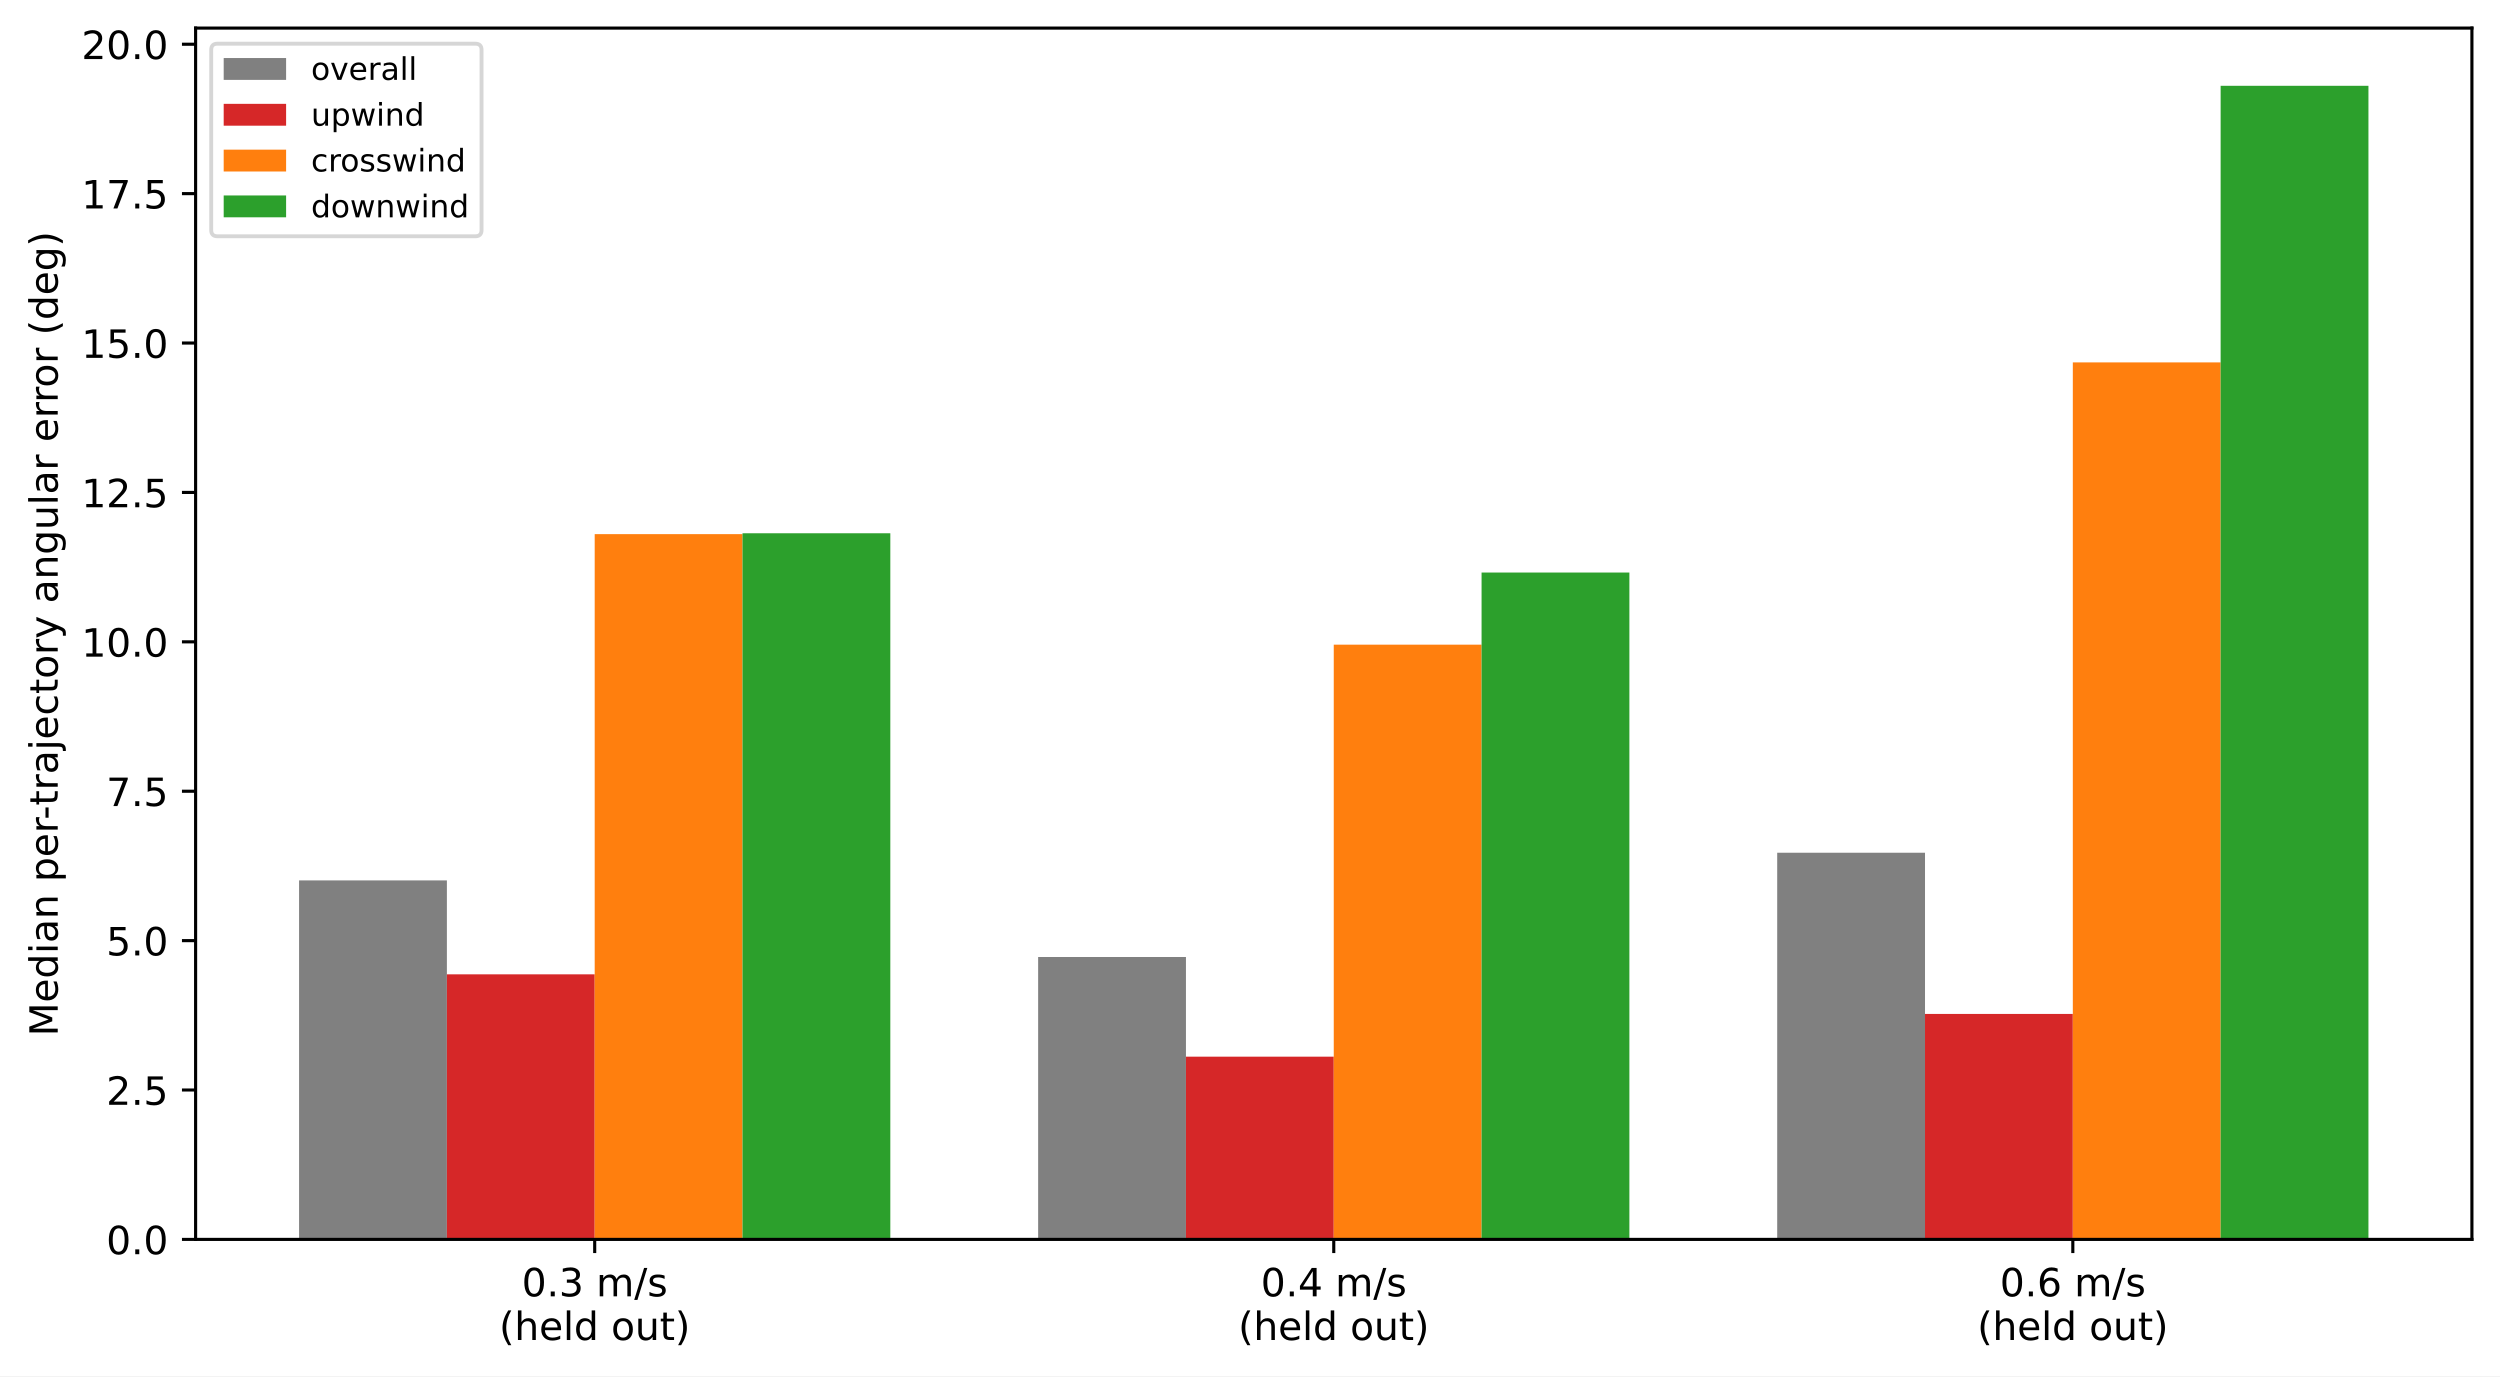
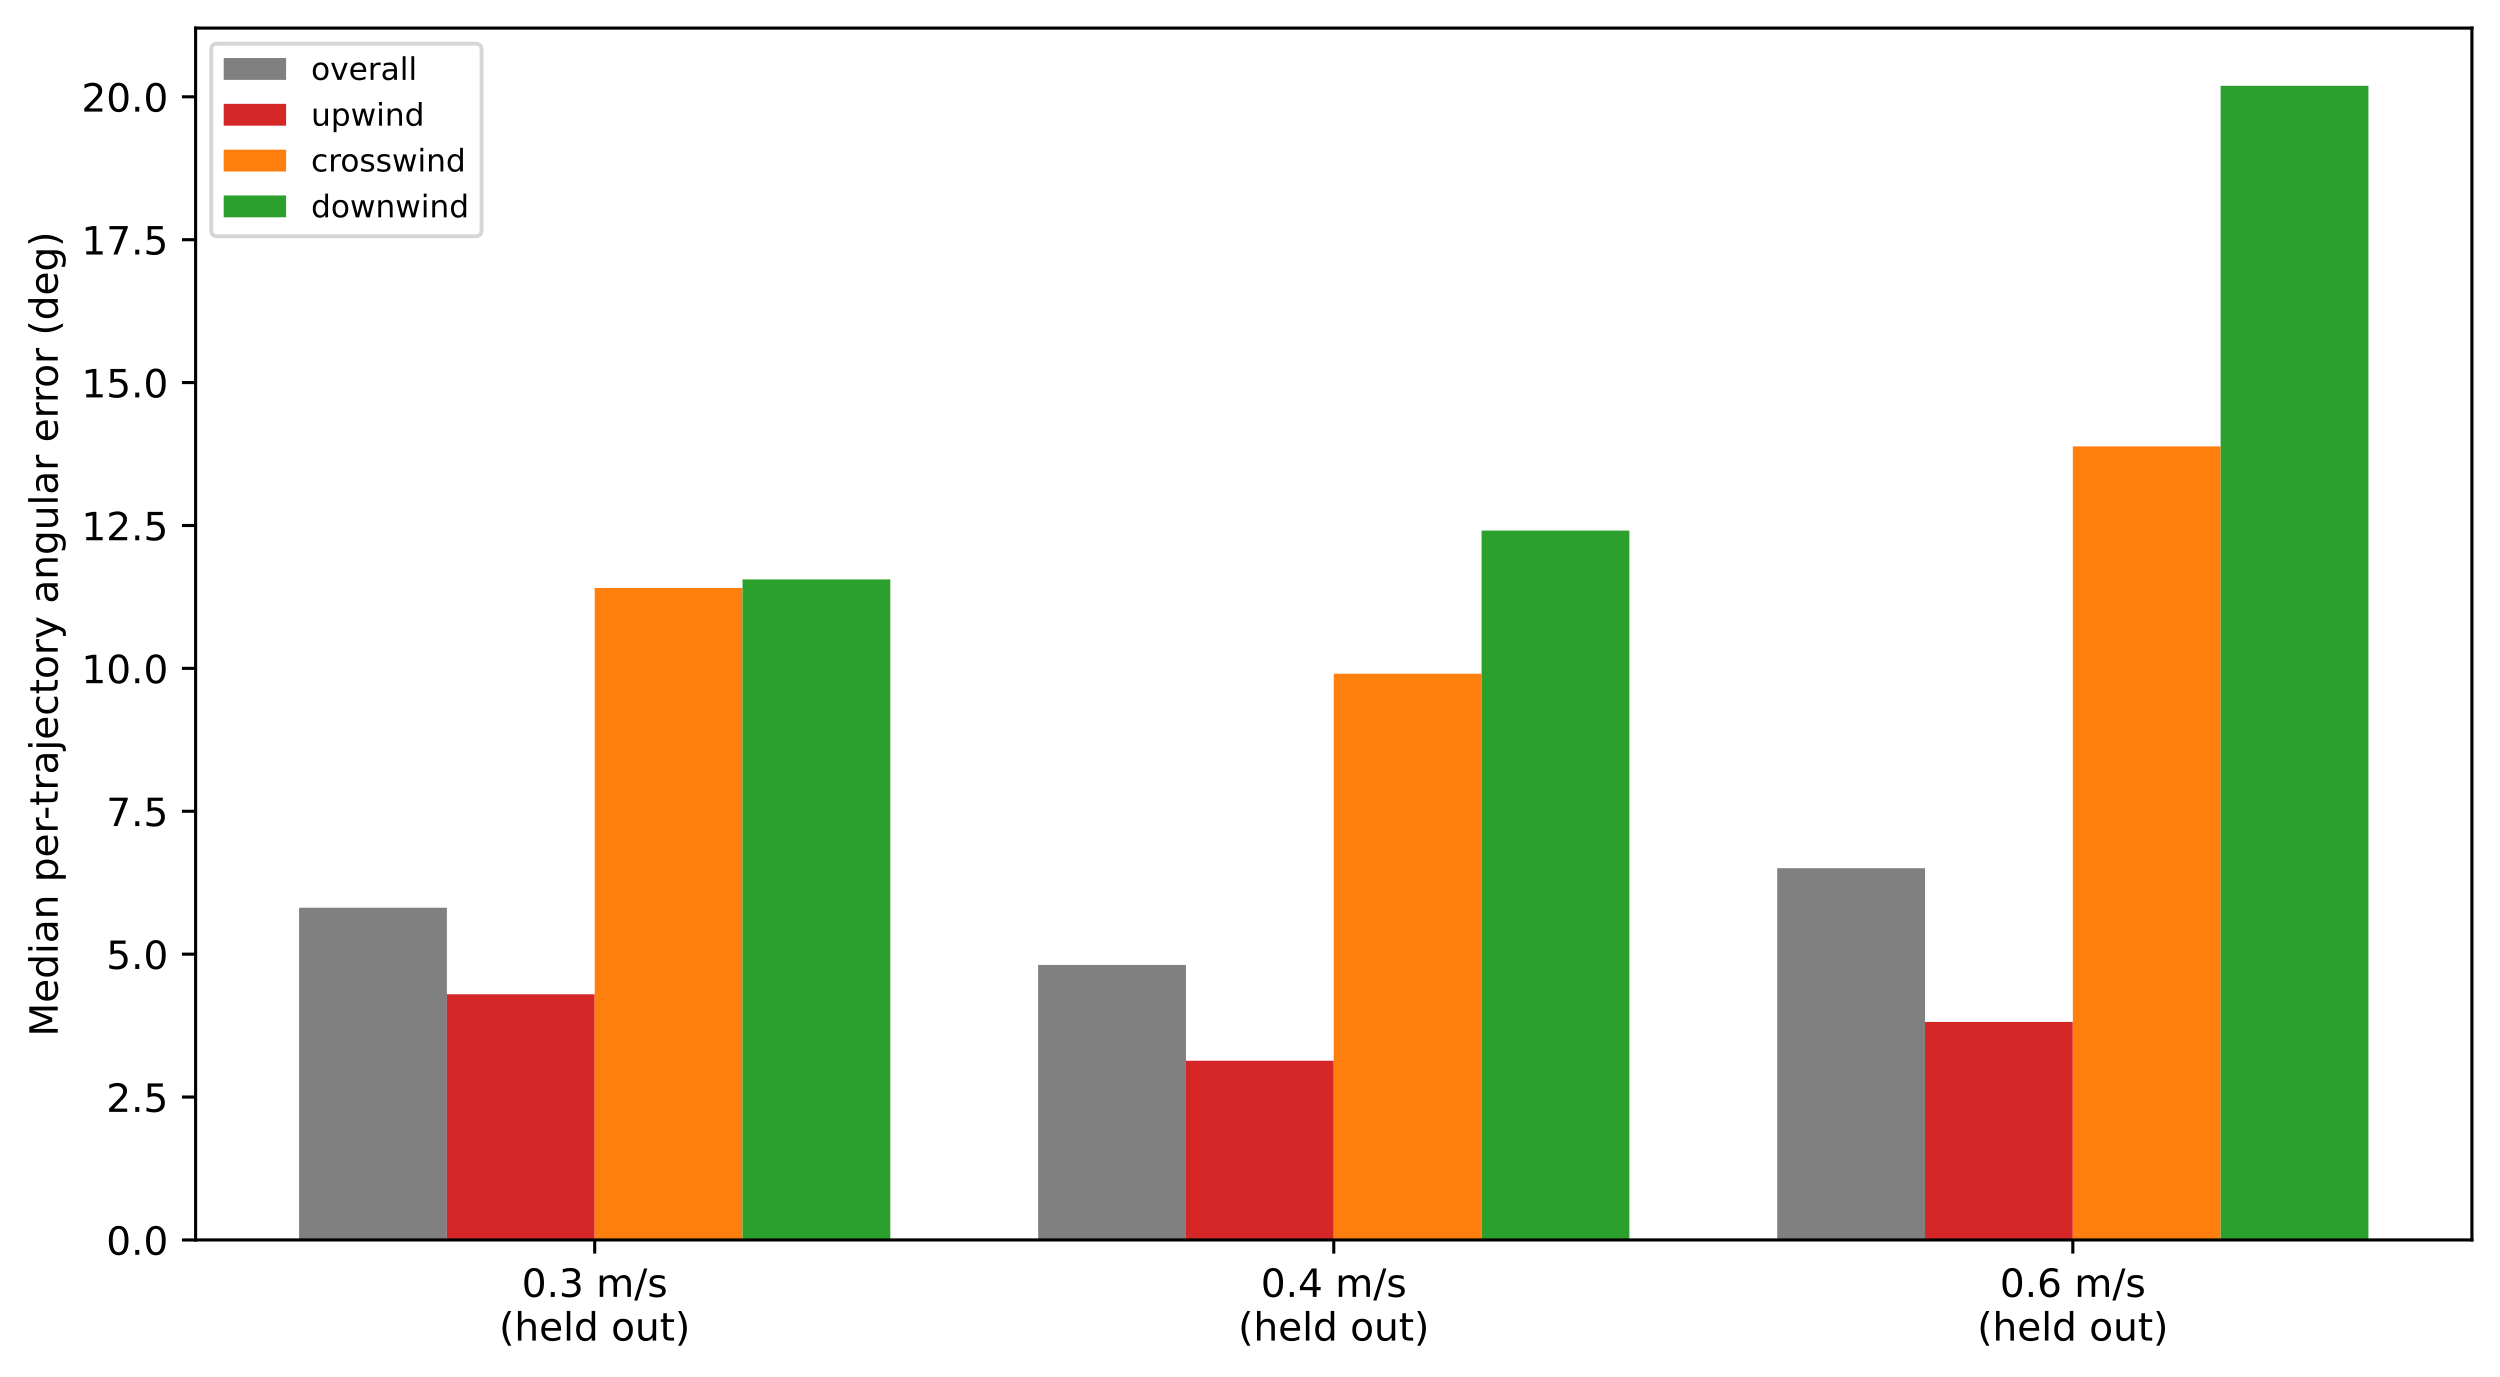
- <svg xmlns="http://www.w3.org/2000/svg" xmlns:xlink="http://www.w3.org/1999/xlink" width="640.884pt" height="352.8pt" viewBox="0 0 640.884 352.8" version="1.1">
+ <svg xmlns="http://www.w3.org/2000/svg" xmlns:xlink="http://www.w3.org/1999/xlink" width="640.884pt" height="352.94pt" viewBox="0 0 640.884 352.94" version="1.1">
  <defs>
    <style type="text/css">*{stroke-linejoin: round; stroke-linecap: butt}</style>
  </defs>
  <g id="figure_1">
    <g id="patch_1">
-       <path d="M 0 352.8  L 640.884 352.8  L 640.884 0  L 0 0  z " style="fill: #ffffff" />
+       <path d="M 0 352.94  L 640.884 352.94  L 640.884 0  L 0 0  z " style="fill: #ffffff" />
    </g>
    <g id="axes_1">
      <g id="patch_2">
-         <path d="M 50.144 317.724  L 633.684 317.724  L 633.684 7.2  L 50.144 7.2  z " style="fill: #ffffff" />
+         <path d="M 50.144 317.864  L 633.684 317.864  L 633.684 7.2  L 50.144 7.2  z " style="fill: #ffffff" />
      </g>
      <g id="patch_3">
-         <path d="M 76.668 317.724  L 114.561 317.724  L 114.561 225.693  L 76.668 225.693  z " clip-path="url(#p9bdd16ffb7)" style="fill: #808080" />
+         <path d="M 76.668 317.864  L 114.561 317.864  L 114.561 232.703  L 76.668 232.703  z " clip-path="url(#p87d58be1fc)" style="fill: #808080" />
      </g>
      <g id="patch_4">
-         <path d="M 266.129 317.724  L 304.022 317.724  L 304.022 245.334  L 266.129 245.334  z " clip-path="url(#p9bdd16ffb7)" style="fill: #808080" />
+         <path d="M 266.129 317.864  L 304.022 317.864  L 304.022 247.369  L 266.129 247.369  z " clip-path="url(#p87d58be1fc)" style="fill: #808080" />
      </g>
      <g id="patch_5">
-         <path d="M 455.59 317.724  L 493.483 317.724  L 493.483 218.598  L 455.59 218.598  z " clip-path="url(#p9bdd16ffb7)" style="fill: #808080" />
+         <path d="M 455.59 317.864  L 493.483 317.864  L 493.483 222.569  L 455.59 222.569  z " clip-path="url(#p87d58be1fc)" style="fill: #808080" />
      </g>
      <g id="patch_6">
-         <path d="M 114.561 317.724  L 152.453 317.724  L 152.453 249.767  L 114.561 249.767  z " clip-path="url(#p9bdd16ffb7)" style="fill: #d62728" />
+         <path d="M 114.561 317.864  L 152.453 317.864  L 152.453 254.885  L 114.561 254.885  z " clip-path="url(#p87d58be1fc)" style="fill: #d62728" />
      </g>
      <g id="patch_7">
-         <path d="M 304.022 317.724  L 341.914 317.724  L 341.914 270.875  L 304.022 270.875  z " clip-path="url(#p9bdd16ffb7)" style="fill: #d62728" />
+         <path d="M 304.022 317.864  L 341.914 317.864  L 341.914 271.922  L 304.022 271.922  z " clip-path="url(#p87d58be1fc)" style="fill: #d62728" />
      </g>
      <g id="patch_8">
-         <path d="M 493.483 317.724  L 531.375 317.724  L 531.375 259.926  L 493.483 259.926  z " clip-path="url(#p9bdd16ffb7)" style="fill: #d62728" />
+         <path d="M 493.483 317.864  L 531.375 317.864  L 531.375 261.97  L 493.483 261.97  z " clip-path="url(#p87d58be1fc)" style="fill: #d62728" />
      </g>
      <g id="patch_9">
-         <path d="M 152.453 317.724  L 190.345 317.724  L 190.345 136.919  L 152.453 136.919  z " clip-path="url(#p9bdd16ffb7)" style="fill: #ff7f0e" />
+         <path d="M 152.453 317.864  L 190.345 317.864  L 190.345 150.719  L 152.453 150.719  z " clip-path="url(#p87d58be1fc)" style="fill: #ff7f0e" />
      </g>
      <g id="patch_10">
-         <path d="M 341.914 317.724  L 379.806 317.724  L 379.806 165.259  L 341.914 165.259  z " clip-path="url(#p9bdd16ffb7)" style="fill: #ff7f0e" />
+         <path d="M 341.914 317.864  L 379.806 317.864  L 379.806 172.719  L 341.914 172.719  z " clip-path="url(#p87d58be1fc)" style="fill: #ff7f0e" />
      </g>
      <g id="patch_11">
-         <path d="M 531.375 317.724  L 569.267 317.724  L 569.267 92.906  L 531.375 92.906  z " clip-path="url(#p9bdd16ffb7)" style="fill: #ff7f0e" />
+         <path d="M 531.375 317.864  L 569.267 317.864  L 569.267 114.431  L 531.375 114.431  z " clip-path="url(#p87d58be1fc)" style="fill: #ff7f0e" />
      </g>
      <g id="patch_12">
-         <path d="M 190.345 317.724  L 228.237 317.724  L 228.237 136.704  L 190.345 136.704  z " clip-path="url(#p9bdd16ffb7)" style="fill: #2ca02c" />
+         <path d="M 190.345 317.864  L 228.237 317.864  L 228.237 148.53  L 190.345 148.53  z " clip-path="url(#p87d58be1fc)" style="fill: #2ca02c" />
      </g>
      <g id="patch_13">
-         <path d="M 379.806 317.724  L 417.698 317.724  L 417.698 146.768  L 379.806 146.768  z " clip-path="url(#p9bdd16ffb7)" style="fill: #2ca02c" />
+         <path d="M 379.806 317.864  L 417.698 317.864  L 417.698 136.021  L 379.806 136.021  z " clip-path="url(#p87d58be1fc)" style="fill: #2ca02c" />
      </g>
      <g id="patch_14">
-         <path d="M 569.267 317.724  L 607.159 317.724  L 607.159 21.987  L 569.267 21.987  z " clip-path="url(#p9bdd16ffb7)" style="fill: #2ca02c" />
+         <path d="M 569.267 317.864  L 607.159 317.864  L 607.159 21.994  L 569.267 21.994  z " clip-path="url(#p87d58be1fc)" style="fill: #2ca02c" />
      </g>
      <g id="matplotlib.axis_1">
        <g id="xtick_1">
          <g id="line2d_1">
            <defs>
-               <path id="mdfef30e824" d="M 0 0  L 0 3.5  " style="stroke: #000000; stroke-width: 0.8" />
+               <path id="mf3aa787651" d="M 0 0  L 0 3.5  " style="stroke: #000000; stroke-width: 0.8" />
            </defs>
            <g>
-               <use xlink:href="#mdfef30e824" x="152.453" y="317.724" style="stroke: #000000; stroke-width: 0.8" />
+               <use xlink:href="#mf3aa787651" x="152.453" y="317.864" style="stroke: #000000; stroke-width: 0.8" />
            </g>
          </g>
          <g id="text_1">
-             <g transform="translate(133.7527 332.3221) scale(0.1 -0.1)">
+             <g transform="translate(133.7527 332.4624) scale(0.1 -0.1)">
              <defs>
                <path id="DejaVuSans-30" d="M 2034 4250  Q 1547 4250 1301 3770  Q 1056 3291 1056 2328  Q 1056 1369 1301 889  Q 1547 409 2034 409  Q 2525 409 2770 889  Q 3016 1369 3016 2328  Q 3016 3291 2770 3770  Q 2525 4250 2034 4250  z M 2034 4750  Q 2819 4750 3233 4129  Q 3647 3509 3647 2328  Q 3647 1150 3233 529  Q 2819 -91 2034 -91  Q 1250 -91 836 529  Q 422 1150 422 2328  Q 422 3509 836 4129  Q 1250 4750 2034 4750  z " transform="scale(0.015625)" />
                <path id="DejaVuSans-2e" d="M 684 794  L 1344 794  L 1344 0  L 684 0  L 684 794  z " transform="scale(0.015625)" />
                <path id="DejaVuSans-33" d="M 2597 2516  Q 3050 2419 3304 2112  Q 3559 1806 3559 1356  Q 3559 666 3084 287  Q 2609 -91 1734 -91  Q 1441 -91 1130 -33  Q 819 25 488 141  L 488 750  Q 750 597 1062 519  Q 1375 441 1716 441  Q 2309 441 2620 675  Q 2931 909 2931 1356  Q 2931 1769 2642 2001  Q 2353 2234 1838 2234  L 1294 2234  L 1294 2753  L 1863 2753  Q 2328 2753 2575 2939  Q 2822 3125 2822 3475  Q 2822 3834 2567 4026  Q 2313 4219 1838 4219  Q 1578 4219 1281 4162  Q 984 4106 628 3988  L 628 4550  Q 988 4650 1302 4700  Q 1616 4750 1894 4750  Q 2613 4750 3031 4423  Q 3450 4097 3450 3541  Q 3450 3153 3228 2886  Q 3006 2619 2597 2516  z " transform="scale(0.015625)" />
                <path id="DejaVuSans-20" transform="scale(0.015625)" />
                <path id="DejaVuSans-6d" d="M 3328 2828  Q 3544 3216 3844 3400  Q 4144 3584 4550 3584  Q 5097 3584 5394 3201  Q 5691 2819 5691 2113  L 5691 0  L 5113 0  L 5113 2094  Q 5113 2597 4934 2840  Q 4756 3084 4391 3084  Q 3944 3084 3684 2787  Q 3425 2491 3425 1978  L 3425 0  L 2847 0  L 2847 2094  Q 2847 2600 2669 2842  Q 2491 3084 2119 3084  Q 1678 3084 1418 2786  Q 1159 2488 1159 1978  L 1159 0  L 581 0  L 581 3500  L 1159 3500  L 1159 2956  Q 1356 3278 1631 3431  Q 1906 3584 2284 3584  Q 2666 3584 2933 3390  Q 3200 3197 3328 2828  z " transform="scale(0.015625)" />
                <path id="DejaVuSans-2f" d="M 1625 4666  L 2156 4666  L 531 -594  L 0 -594  L 1625 4666  z " transform="scale(0.015625)" />
                <path id="DejaVuSans-73" d="M 2834 3397  L 2834 2853  Q 2591 2978 2328 3040  Q 2066 3103 1784 3103  Q 1356 3103 1142 2972  Q 928 2841 928 2578  Q 928 2378 1081 2264  Q 1234 2150 1697 2047  L 1894 2003  Q 2506 1872 2764 1633  Q 3022 1394 3022 966  Q 3022 478 2636 193  Q 2250 -91 1575 -91  Q 1294 -91 989 -36  Q 684 19 347 128  L 347 722  Q 666 556 975 473  Q 1284 391 1588 391  Q 1994 391 2212 530  Q 2431 669 2431 922  Q 2431 1156 2273 1281  Q 2116 1406 1581 1522  L 1381 1569  Q 847 1681 609 1914  Q 372 2147 372 2553  Q 372 3047 722 3315  Q 1072 3584 1716 3584  Q 2034 3584 2315 3537  Q 2597 3491 2834 3397  z " transform="scale(0.015625)" />
              </defs>
              <use xlink:href="#DejaVuSans-30" />
              <use xlink:href="#DejaVuSans-2e" x="63.623" />
              <use xlink:href="#DejaVuSans-33" x="95.41" />
              <use xlink:href="#DejaVuSans-20" x="159.033" />
              <use xlink:href="#DejaVuSans-6d" x="190.82" />
              <use xlink:href="#DejaVuSans-2f" x="288.232" />
              <use xlink:href="#DejaVuSans-73" x="321.924" />
            </g>
-             <g transform="translate(127.9652 343.5199) scale(0.1 -0.1)">
+             <g transform="translate(127.9652 343.6603) scale(0.1 -0.1)">
              <defs>
                <path id="DejaVuSans-28" d="M 1984 4856  Q 1566 4138 1362 3434  Q 1159 2731 1159 2009  Q 1159 1288 1364 580  Q 1569 -128 1984 -844  L 1484 -844  Q 1016 -109 783 600  Q 550 1309 550 2009  Q 550 2706 781 3412  Q 1013 4119 1484 4856  L 1984 4856  z " transform="scale(0.015625)" />
                <path id="DejaVuSans-68" d="M 3513 2113  L 3513 0  L 2938 0  L 2938 2094  Q 2938 2591 2744 2837  Q 2550 3084 2163 3084  Q 1697 3084 1428 2787  Q 1159 2491 1159 1978  L 1159 0  L 581 0  L 581 4863  L 1159 4863  L 1159 2956  Q 1366 3272 1645 3428  Q 1925 3584 2291 3584  Q 2894 3584 3203 3211  Q 3513 2838 3513 2113  z " transform="scale(0.015625)" />
                <path id="DejaVuSans-65" d="M 3597 1894  L 3597 1613  L 953 1613  Q 991 1019 1311 708  Q 1631 397 2203 397  Q 2534 397 2845 478  Q 3156 559 3463 722  L 3463 178  Q 3153 47 2828 -22  Q 2503 -91 2169 -91  Q 1331 -91 842 396  Q 353 884 353 1716  Q 353 2575 817 3079  Q 1281 3584 2069 3584  Q 2775 3584 3186 3129  Q 3597 2675 3597 1894  z M 3022 2063  Q 3016 2534 2758 2815  Q 2500 3097 2075 3097  Q 1594 3097 1305 2825  Q 1016 2553 972 2059  L 3022 2063  z " transform="scale(0.015625)" />
                <path id="DejaVuSans-6c" d="M 603 4863  L 1178 4863  L 1178 0  L 603 0  L 603 4863  z " transform="scale(0.015625)" />
                <path id="DejaVuSans-64" d="M 2906 2969  L 2906 4863  L 3481 4863  L 3481 0  L 2906 0  L 2906 525  Q 2725 213 2448 61  Q 2172 -91 1784 -91  Q 1150 -91 751 415  Q 353 922 353 1747  Q 353 2572 751 3078  Q 1150 3584 1784 3584  Q 2172 3584 2448 3432  Q 2725 3281 2906 2969  z M 947 1747  Q 947 1113 1208 752  Q 1469 391 1925 391  Q 2381 391 2643 752  Q 2906 1113 2906 1747  Q 2906 2381 2643 2742  Q 2381 3103 1925 3103  Q 1469 3103 1208 2742  Q 947 2381 947 1747  z " transform="scale(0.015625)" />
                <path id="DejaVuSans-6f" d="M 1959 3097  Q 1497 3097 1228 2736  Q 959 2375 959 1747  Q 959 1119 1226 758  Q 1494 397 1959 397  Q 2419 397 2687 759  Q 2956 1122 2956 1747  Q 2956 2369 2687 2733  Q 2419 3097 1959 3097  z M 1959 3584  Q 2709 3584 3137 3096  Q 3566 2609 3566 1747  Q 3566 888 3137 398  Q 2709 -91 1959 -91  Q 1206 -91 779 398  Q 353 888 353 1747  Q 353 2609 779 3096  Q 1206 3584 1959 3584  z " transform="scale(0.015625)" />
                <path id="DejaVuSans-75" d="M 544 1381  L 544 3500  L 1119 3500  L 1119 1403  Q 1119 906 1312 657  Q 1506 409 1894 409  Q 2359 409 2629 706  Q 2900 1003 2900 1516  L 2900 3500  L 3475 3500  L 3475 0  L 2900 0  L 2900 538  Q 2691 219 2414 64  Q 2138 -91 1772 -91  Q 1169 -91 856 284  Q 544 659 544 1381  z M 1991 3584  L 1991 3584  z " transform="scale(0.015625)" />
                <path id="DejaVuSans-74" d="M 1172 4494  L 1172 3500  L 2356 3500  L 2356 3053  L 1172 3053  L 1172 1153  Q 1172 725 1289 603  Q 1406 481 1766 481  L 2356 481  L 2356 0  L 1766 0  Q 1100 0 847 248  Q 594 497 594 1153  L 594 3053  L 172 3053  L 172 3500  L 594 3500  L 594 4494  L 1172 4494  z " transform="scale(0.015625)" />
                <path id="DejaVuSans-29" d="M 513 4856  L 1013 4856  Q 1481 4119 1714 3412  Q 1947 2706 1947 2009  Q 1947 1309 1714 600  Q 1481 -109 1013 -844  L 513 -844  Q 928 -128 1133 580  Q 1338 1288 1338 2009  Q 1338 2731 1133 3434  Q 928 4138 513 4856  z " transform="scale(0.015625)" />
              </defs>
              <use xlink:href="#DejaVuSans-28" />
              <use xlink:href="#DejaVuSans-68" x="39.014" />
              <use xlink:href="#DejaVuSans-65" x="102.393" />
              <use xlink:href="#DejaVuSans-6c" x="163.916" />
              <use xlink:href="#DejaVuSans-64" x="191.699" />
              <use xlink:href="#DejaVuSans-20" x="255.176" />
              <use xlink:href="#DejaVuSans-6f" x="286.963" />
              <use xlink:href="#DejaVuSans-75" x="348.145" />
              <use xlink:href="#DejaVuSans-74" x="411.523" />
              <use xlink:href="#DejaVuSans-29" x="450.732" />
            </g>
          </g>
        </g>
        <g id="xtick_2">
          <g id="line2d_2">
            <g>
-               <use xlink:href="#mdfef30e824" x="341.914" y="317.724" style="stroke: #000000; stroke-width: 0.8" />
+               <use xlink:href="#mf3aa787651" x="341.914" y="317.864" style="stroke: #000000; stroke-width: 0.8" />
            </g>
          </g>
          <g id="text_2">
-             <g transform="translate(323.2138 332.3221) scale(0.1 -0.1)">
+             <g transform="translate(323.2138 332.4624) scale(0.1 -0.1)">
              <defs>
                <path id="DejaVuSans-34" d="M 2419 4116  L 825 1625  L 2419 1625  L 2419 4116  z M 2253 4666  L 3047 4666  L 3047 1625  L 3713 1625  L 3713 1100  L 3047 1100  L 3047 0  L 2419 0  L 2419 1100  L 313 1100  L 313 1709  L 2253 4666  z " transform="scale(0.015625)" />
              </defs>
              <use xlink:href="#DejaVuSans-30" />
              <use xlink:href="#DejaVuSans-2e" x="63.623" />
              <use xlink:href="#DejaVuSans-34" x="95.41" />
              <use xlink:href="#DejaVuSans-20" x="159.033" />
              <use xlink:href="#DejaVuSans-6d" x="190.82" />
              <use xlink:href="#DejaVuSans-2f" x="288.232" />
              <use xlink:href="#DejaVuSans-73" x="321.924" />
            </g>
-             <g transform="translate(317.4262 343.5199) scale(0.1 -0.1)">
+             <g transform="translate(317.4262 343.6603) scale(0.1 -0.1)">
              <use xlink:href="#DejaVuSans-28" />
              <use xlink:href="#DejaVuSans-68" x="39.014" />
              <use xlink:href="#DejaVuSans-65" x="102.393" />
              <use xlink:href="#DejaVuSans-6c" x="163.916" />
              <use xlink:href="#DejaVuSans-64" x="191.699" />
              <use xlink:href="#DejaVuSans-20" x="255.176" />
              <use xlink:href="#DejaVuSans-6f" x="286.963" />
              <use xlink:href="#DejaVuSans-75" x="348.145" />
              <use xlink:href="#DejaVuSans-74" x="411.523" />
              <use xlink:href="#DejaVuSans-29" x="450.732" />
            </g>
          </g>
        </g>
        <g id="xtick_3">
          <g id="line2d_3">
            <g>
-               <use xlink:href="#mdfef30e824" x="531.375" y="317.724" style="stroke: #000000; stroke-width: 0.8" />
+               <use xlink:href="#mf3aa787651" x="531.375" y="317.864" style="stroke: #000000; stroke-width: 0.8" />
            </g>
          </g>
          <g id="text_3">
-             <g transform="translate(512.6748 332.3221) scale(0.1 -0.1)">
+             <g transform="translate(512.6748 332.4624) scale(0.1 -0.1)">
              <defs>
                <path id="DejaVuSans-36" d="M 2113 2584  Q 1688 2584 1439 2293  Q 1191 2003 1191 1497  Q 1191 994 1439 701  Q 1688 409 2113 409  Q 2538 409 2786 701  Q 3034 994 3034 1497  Q 3034 2003 2786 2293  Q 2538 2584 2113 2584  z M 3366 4563  L 3366 3988  Q 3128 4100 2886 4159  Q 2644 4219 2406 4219  Q 1781 4219 1451 3797  Q 1122 3375 1075 2522  Q 1259 2794 1537 2939  Q 1816 3084 2150 3084  Q 2853 3084 3261 2657  Q 3669 2231 3669 1497  Q 3669 778 3244 343  Q 2819 -91 2113 -91  Q 1303 -91 875 529  Q 447 1150 447 2328  Q 447 3434 972 4092  Q 1497 4750 2381 4750  Q 2619 4750 2861 4703  Q 3103 4656 3366 4563  z " transform="scale(0.015625)" />
              </defs>
              <use xlink:href="#DejaVuSans-30" />
              <use xlink:href="#DejaVuSans-2e" x="63.623" />
              <use xlink:href="#DejaVuSans-36" x="95.41" />
              <use xlink:href="#DejaVuSans-20" x="159.033" />
              <use xlink:href="#DejaVuSans-6d" x="190.82" />
              <use xlink:href="#DejaVuSans-2f" x="288.232" />
              <use xlink:href="#DejaVuSans-73" x="321.924" />
            </g>
-             <g transform="translate(506.8873 343.5199) scale(0.1 -0.1)">
+             <g transform="translate(506.8873 343.6603) scale(0.1 -0.1)">
              <use xlink:href="#DejaVuSans-28" />
              <use xlink:href="#DejaVuSans-68" x="39.014" />
              <use xlink:href="#DejaVuSans-65" x="102.393" />
              <use xlink:href="#DejaVuSans-6c" x="163.916" />
              <use xlink:href="#DejaVuSans-64" x="191.699" />
              <use xlink:href="#DejaVuSans-20" x="255.176" />
              <use xlink:href="#DejaVuSans-6f" x="286.963" />
              <use xlink:href="#DejaVuSans-75" x="348.145" />
              <use xlink:href="#DejaVuSans-74" x="411.523" />
              <use xlink:href="#DejaVuSans-29" x="450.732" />
            </g>
          </g>
        </g>
      </g>
      <g id="matplotlib.axis_2">
        <g id="ytick_1">
          <g id="line2d_4">
            <defs>
-               <path id="m8ac9479263" d="M 0 0  L -3.5 0  " style="stroke: #000000; stroke-width: 0.8" />
+               <path id="m4f7117f1b5" d="M 0 0  L -3.5 0  " style="stroke: #000000; stroke-width: 0.8" />
            </defs>
            <g>
-               <use xlink:href="#m8ac9479263" x="50.144" y="317.724" style="stroke: #000000; stroke-width: 0.8" />
+               <use xlink:href="#m4f7117f1b5" x="50.144" y="317.864" style="stroke: #000000; stroke-width: 0.8" />
            </g>
          </g>
          <g id="text_4">
-             <g transform="translate(27.24063 321.5229) scale(0.1 -0.1)">
+             <g transform="translate(27.24063 321.6632) scale(0.1 -0.1)">
              <use xlink:href="#DejaVuSans-30" />
              <use xlink:href="#DejaVuSans-2e" x="63.623" />
              <use xlink:href="#DejaVuSans-30" x="95.41" />
            </g>
          </g>
        </g>
        <g id="ytick_2">
          <g id="line2d_5">
            <g>
-               <use xlink:href="#m8ac9479263" x="50.144" y="279.426" style="stroke: #000000; stroke-width: 0.8" />
+               <use xlink:href="#m4f7117f1b5" x="50.144" y="281.233" style="stroke: #000000; stroke-width: 0.8" />
            </g>
          </g>
          <g id="text_5">
-             <g transform="translate(27.24063 283.2255) scale(0.1 -0.1)">
+             <g transform="translate(27.24063 285.0321) scale(0.1 -0.1)">
              <defs>
                <path id="DejaVuSans-32" d="M 1228 531  L 3431 531  L 3431 0  L 469 0  L 469 531  Q 828 903 1448 1529  Q 2069 2156 2228 2338  Q 2531 2678 2651 2914  Q 2772 3150 2772 3378  Q 2772 3750 2511 3984  Q 2250 4219 1831 4219  Q 1534 4219 1204 4116  Q 875 4013 500 3803  L 500 4441  Q 881 4594 1212 4672  Q 1544 4750 1819 4750  Q 2544 4750 2975 4387  Q 3406 4025 3406 3419  Q 3406 3131 3298 2873  Q 3191 2616 2906 2266  Q 2828 2175 2409 1742  Q 1991 1309 1228 531  z " transform="scale(0.015625)" />
                <path id="DejaVuSans-35" d="M 691 4666  L 3169 4666  L 3169 4134  L 1269 4134  L 1269 2991  Q 1406 3038 1543 3061  Q 1681 3084 1819 3084  Q 2600 3084 3056 2656  Q 3513 2228 3513 1497  Q 3513 744 3044 326  Q 2575 -91 1722 -91  Q 1428 -91 1123 -41  Q 819 9 494 109  L 494 744  Q 775 591 1075 516  Q 1375 441 1709 441  Q 2250 441 2565 725  Q 2881 1009 2881 1497  Q 2881 1984 2565 2268  Q 2250 2553 1709 2553  Q 1456 2553 1204 2497  Q 953 2441 691 2322  L 691 4666  z " transform="scale(0.015625)" />
              </defs>
              <use xlink:href="#DejaVuSans-32" />
              <use xlink:href="#DejaVuSans-2e" x="63.623" />
              <use xlink:href="#DejaVuSans-35" x="95.41" />
            </g>
          </g>
        </g>
        <g id="ytick_3">
          <g id="line2d_6">
            <g>
-               <use xlink:href="#m8ac9479263" x="50.144" y="241.129" style="stroke: #000000; stroke-width: 0.8" />
+               <use xlink:href="#m4f7117f1b5" x="50.144" y="244.602" style="stroke: #000000; stroke-width: 0.8" />
            </g>
          </g>
          <g id="text_6">
-             <g transform="translate(27.24063 244.9281) scale(0.1 -0.1)">
+             <g transform="translate(27.24063 248.4009) scale(0.1 -0.1)">
              <use xlink:href="#DejaVuSans-35" />
              <use xlink:href="#DejaVuSans-2e" x="63.623" />
              <use xlink:href="#DejaVuSans-30" x="95.41" />
            </g>
          </g>
        </g>
        <g id="ytick_4">
          <g id="line2d_7">
            <g>
-               <use xlink:href="#m8ac9479263" x="50.144" y="202.831" style="stroke: #000000; stroke-width: 0.8" />
+               <use xlink:href="#m4f7117f1b5" x="50.144" y="207.971" style="stroke: #000000; stroke-width: 0.8" />
            </g>
          </g>
          <g id="text_7">
-             <g transform="translate(27.24063 206.6307) scale(0.1 -0.1)">
+             <g transform="translate(27.24063 211.7698) scale(0.1 -0.1)">
              <defs>
                <path id="DejaVuSans-37" d="M 525 4666  L 3525 4666  L 3525 4397  L 1831 0  L 1172 0  L 2766 4134  L 525 4134  L 525 4666  z " transform="scale(0.015625)" />
              </defs>
              <use xlink:href="#DejaVuSans-37" />
              <use xlink:href="#DejaVuSans-2e" x="63.623" />
              <use xlink:href="#DejaVuSans-35" x="95.41" />
            </g>
          </g>
        </g>
        <g id="ytick_5">
          <g id="line2d_8">
            <g>
-               <use xlink:href="#m8ac9479263" x="50.144" y="164.534" style="stroke: #000000; stroke-width: 0.8" />
+               <use xlink:href="#m4f7117f1b5" x="50.144" y="171.339" style="stroke: #000000; stroke-width: 0.8" />
            </g>
          </g>
          <g id="text_8">
-             <g transform="translate(20.87813 168.3333) scale(0.1 -0.1)">
+             <g transform="translate(20.87813 175.1386) scale(0.1 -0.1)">
              <defs>
                <path id="DejaVuSans-31" d="M 794 531  L 1825 531  L 1825 4091  L 703 3866  L 703 4441  L 1819 4666  L 2450 4666  L 2450 531  L 3481 531  L 3481 0  L 794 0  L 794 531  z " transform="scale(0.015625)" />
              </defs>
              <use xlink:href="#DejaVuSans-31" />
              <use xlink:href="#DejaVuSans-30" x="63.623" />
              <use xlink:href="#DejaVuSans-2e" x="127.246" />
              <use xlink:href="#DejaVuSans-30" x="159.033" />
            </g>
          </g>
        </g>
        <g id="ytick_6">
          <g id="line2d_9">
            <g>
-               <use xlink:href="#m8ac9479263" x="50.144" y="126.237" style="stroke: #000000; stroke-width: 0.8" />
+               <use xlink:href="#m4f7117f1b5" x="50.144" y="134.708" style="stroke: #000000; stroke-width: 0.8" />
            </g>
          </g>
          <g id="text_9">
-             <g transform="translate(20.87813 130.0359) scale(0.1 -0.1)">
+             <g transform="translate(20.87813 138.5075) scale(0.1 -0.1)">
              <use xlink:href="#DejaVuSans-31" />
              <use xlink:href="#DejaVuSans-32" x="63.623" />
              <use xlink:href="#DejaVuSans-2e" x="127.246" />
              <use xlink:href="#DejaVuSans-35" x="159.033" />
            </g>
          </g>
        </g>
        <g id="ytick_7">
          <g id="line2d_10">
            <g>
-               <use xlink:href="#m8ac9479263" x="50.144" y="87.939" style="stroke: #000000; stroke-width: 0.8" />
+               <use xlink:href="#m4f7117f1b5" x="50.144" y="98.077" style="stroke: #000000; stroke-width: 0.8" />
            </g>
          </g>
          <g id="text_10">
-             <g transform="translate(20.87813 91.73848) scale(0.1 -0.1)">
+             <g transform="translate(20.87813 101.8764) scale(0.1 -0.1)">
              <use xlink:href="#DejaVuSans-31" />
              <use xlink:href="#DejaVuSans-35" x="63.623" />
              <use xlink:href="#DejaVuSans-2e" x="127.246" />
              <use xlink:href="#DejaVuSans-30" x="159.033" />
            </g>
          </g>
        </g>
        <g id="ytick_8">
          <g id="line2d_11">
            <g>
-               <use xlink:href="#m8ac9479263" x="50.144" y="49.642" style="stroke: #000000; stroke-width: 0.8" />
+               <use xlink:href="#m4f7117f1b5" x="50.144" y="61.446" style="stroke: #000000; stroke-width: 0.8" />
            </g>
          </g>
          <g id="text_11">
-             <g transform="translate(20.87813 53.44108) scale(0.1 -0.1)">
+             <g transform="translate(20.87813 65.24521) scale(0.1 -0.1)">
              <use xlink:href="#DejaVuSans-31" />
              <use xlink:href="#DejaVuSans-37" x="63.623" />
              <use xlink:href="#DejaVuSans-2e" x="127.246" />
              <use xlink:href="#DejaVuSans-35" x="159.033" />
            </g>
          </g>
        </g>
        <g id="ytick_9">
          <g id="line2d_12">
            <g>
-               <use xlink:href="#m8ac9479263" x="50.144" y="11.344" style="stroke: #000000; stroke-width: 0.8" />
+               <use xlink:href="#m4f7117f1b5" x="50.144" y="24.815" style="stroke: #000000; stroke-width: 0.8" />
            </g>
          </g>
          <g id="text_12">
-             <g transform="translate(20.87813 15.14367) scale(0.1 -0.1)">
+             <g transform="translate(20.87813 28.61407) scale(0.1 -0.1)">
              <use xlink:href="#DejaVuSans-32" />
              <use xlink:href="#DejaVuSans-30" x="63.623" />
              <use xlink:href="#DejaVuSans-2e" x="127.246" />
              <use xlink:href="#DejaVuSans-30" x="159.033" />
            </g>
          </g>
        </g>
        <g id="text_13">
-           <g transform="translate(14.79844 265.6384) rotate(-90) scale(0.1 -0.1)">
+           <g transform="translate(14.79844 265.7086) rotate(-90) scale(0.1 -0.1)">
            <defs>
              <path id="DejaVuSans-4d" d="M 628 4666  L 1569 4666  L 2759 1491  L 3956 4666  L 4897 4666  L 4897 0  L 4281 0  L 4281 4097  L 3078 897  L 2444 897  L 1241 4097  L 1241 0  L 628 0  L 628 4666  z " transform="scale(0.015625)" />
              <path id="DejaVuSans-69" d="M 603 3500  L 1178 3500  L 1178 0  L 603 0  L 603 3500  z M 603 4863  L 1178 4863  L 1178 4134  L 603 4134  L 603 4863  z " transform="scale(0.015625)" />
              <path id="DejaVuSans-61" d="M 2194 1759  Q 1497 1759 1228 1600  Q 959 1441 959 1056  Q 959 750 1161 570  Q 1363 391 1709 391  Q 2188 391 2477 730  Q 2766 1069 2766 1631  L 2766 1759  L 2194 1759  z M 3341 1997  L 3341 0  L 2766 0  L 2766 531  Q 2569 213 2275 61  Q 1981 -91 1556 -91  Q 1019 -91 701 211  Q 384 513 384 1019  Q 384 1609 779 1909  Q 1175 2209 1959 2209  L 2766 2209  L 2766 2266  Q 2766 2663 2505 2880  Q 2244 3097 1772 3097  Q 1472 3097 1187 3025  Q 903 2953 641 2809  L 641 3341  Q 956 3463 1253 3523  Q 1550 3584 1831 3584  Q 2591 3584 2966 3190  Q 3341 2797 3341 1997  z " transform="scale(0.015625)" />
              <path id="DejaVuSans-6e" d="M 3513 2113  L 3513 0  L 2938 0  L 2938 2094  Q 2938 2591 2744 2837  Q 2550 3084 2163 3084  Q 1697 3084 1428 2787  Q 1159 2491 1159 1978  L 1159 0  L 581 0  L 581 3500  L 1159 3500  L 1159 2956  Q 1366 3272 1645 3428  Q 1925 3584 2291 3584  Q 2894 3584 3203 3211  Q 3513 2838 3513 2113  z " transform="scale(0.015625)" />
              <path id="DejaVuSans-70" d="M 1159 525  L 1159 -1331  L 581 -1331  L 581 3500  L 1159 3500  L 1159 2969  Q 1341 3281 1617 3432  Q 1894 3584 2278 3584  Q 2916 3584 3314 3078  Q 3713 2572 3713 1747  Q 3713 922 3314 415  Q 2916 -91 2278 -91  Q 1894 -91 1617 61  Q 1341 213 1159 525  z M 3116 1747  Q 3116 2381 2855 2742  Q 2594 3103 2138 3103  Q 1681 3103 1420 2742  Q 1159 2381 1159 1747  Q 1159 1113 1420 752  Q 1681 391 2138 391  Q 2594 391 2855 752  Q 3116 1113 3116 1747  z " transform="scale(0.015625)" />
              <path id="DejaVuSans-72" d="M 2631 2963  Q 2534 3019 2420 3045  Q 2306 3072 2169 3072  Q 1681 3072 1420 2755  Q 1159 2438 1159 1844  L 1159 0  L 581 0  L 581 3500  L 1159 3500  L 1159 2956  Q 1341 3275 1631 3429  Q 1922 3584 2338 3584  Q 2397 3584 2469 3576  Q 2541 3569 2628 3553  L 2631 2963  z " transform="scale(0.015625)" />
              <path id="DejaVuSans-2d" d="M 313 2009  L 1997 2009  L 1997 1497  L 313 1497  L 313 2009  z " transform="scale(0.015625)" />
              <path id="DejaVuSans-6a" d="M 603 3500  L 1178 3500  L 1178 -63  Q 1178 -731 923 -1031  Q 669 -1331 103 -1331  L -116 -1331  L -116 -844  L 38 -844  Q 366 -844 484 -692  Q 603 -541 603 -63  L 603 3500  z M 603 4863  L 1178 4863  L 1178 4134  L 603 4134  L 603 4863  z " transform="scale(0.015625)" />
              <path id="DejaVuSans-63" d="M 3122 3366  L 3122 2828  Q 2878 2963 2633 3030  Q 2388 3097 2138 3097  Q 1578 3097 1268 2742  Q 959 2388 959 1747  Q 959 1106 1268 751  Q 1578 397 2138 397  Q 2388 397 2633 464  Q 2878 531 3122 666  L 3122 134  Q 2881 22 2623 -34  Q 2366 -91 2075 -91  Q 1284 -91 818 406  Q 353 903 353 1747  Q 353 2603 823 3093  Q 1294 3584 2113 3584  Q 2378 3584 2631 3529  Q 2884 3475 3122 3366  z " transform="scale(0.015625)" />
              <path id="DejaVuSans-79" d="M 2059 -325  Q 1816 -950 1584 -1140  Q 1353 -1331 966 -1331  L 506 -1331  L 506 -850  L 844 -850  Q 1081 -850 1212 -737  Q 1344 -625 1503 -206  L 1606 56  L 191 3500  L 800 3500  L 1894 763  L 2988 3500  L 3597 3500  L 2059 -325  z " transform="scale(0.015625)" />
              <path id="DejaVuSans-67" d="M 2906 1791  Q 2906 2416 2648 2759  Q 2391 3103 1925 3103  Q 1463 3103 1205 2759  Q 947 2416 947 1791  Q 947 1169 1205 825  Q 1463 481 1925 481  Q 2391 481 2648 825  Q 2906 1169 2906 1791  z M 3481 434  Q 3481 -459 3084 -895  Q 2688 -1331 1869 -1331  Q 1566 -1331 1297 -1286  Q 1028 -1241 775 -1147  L 775 -588  Q 1028 -725 1275 -790  Q 1522 -856 1778 -856  Q 2344 -856 2625 -561  Q 2906 -266 2906 331  L 2906 616  Q 2728 306 2450 153  Q 2172 0 1784 0  Q 1141 0 747 490  Q 353 981 353 1791  Q 353 2603 747 3093  Q 1141 3584 1784 3584  Q 2172 3584 2450 3431  Q 2728 3278 2906 2969  L 2906 3500  L 3481 3500  L 3481 434  z " transform="scale(0.015625)" />
            </defs>
            <use xlink:href="#DejaVuSans-4d" />
            <use xlink:href="#DejaVuSans-65" x="86.279" />
            <use xlink:href="#DejaVuSans-64" x="147.803" />
            <use xlink:href="#DejaVuSans-69" x="211.279" />
            <use xlink:href="#DejaVuSans-61" x="239.062" />
            <use xlink:href="#DejaVuSans-6e" x="300.342" />
            <use xlink:href="#DejaVuSans-20" x="363.721" />
            <use xlink:href="#DejaVuSans-70" x="395.508" />
            <use xlink:href="#DejaVuSans-65" x="458.984" />
            <use xlink:href="#DejaVuSans-72" x="520.508" />
            <use xlink:href="#DejaVuSans-2d" x="555.246" />
            <use xlink:href="#DejaVuSans-74" x="591.33" />
            <use xlink:href="#DejaVuSans-72" x="630.539" />
            <use xlink:href="#DejaVuSans-61" x="671.652" />
            <use xlink:href="#DejaVuSans-6a" x="732.932" />
            <use xlink:href="#DejaVuSans-65" x="760.715" />
            <use xlink:href="#DejaVuSans-63" x="822.238" />
            <use xlink:href="#DejaVuSans-74" x="877.219" />
            <use xlink:href="#DejaVuSans-6f" x="916.428" />
            <use xlink:href="#DejaVuSans-72" x="977.609" />
            <use xlink:href="#DejaVuSans-79" x="1018.723" />
            <use xlink:href="#DejaVuSans-20" x="1077.902" />
            <use xlink:href="#DejaVuSans-61" x="1109.689" />
            <use xlink:href="#DejaVuSans-6e" x="1170.969" />
            <use xlink:href="#DejaVuSans-67" x="1234.348" />
            <use xlink:href="#DejaVuSans-75" x="1297.824" />
            <use xlink:href="#DejaVuSans-6c" x="1361.203" />
            <use xlink:href="#DejaVuSans-61" x="1388.986" />
            <use xlink:href="#DejaVuSans-72" x="1450.266" />
            <use xlink:href="#DejaVuSans-20" x="1491.379" />
            <use xlink:href="#DejaVuSans-65" x="1523.166" />
            <use xlink:href="#DejaVuSans-72" x="1584.689" />
            <use xlink:href="#DejaVuSans-72" x="1624.053" />
            <use xlink:href="#DejaVuSans-6f" x="1662.916" />
            <use xlink:href="#DejaVuSans-72" x="1724.098" />
            <use xlink:href="#DejaVuSans-20" x="1765.211" />
            <use xlink:href="#DejaVuSans-28" x="1796.998" />
            <use xlink:href="#DejaVuSans-64" x="1836.012" />
            <use xlink:href="#DejaVuSans-65" x="1899.488" />
            <use xlink:href="#DejaVuSans-67" x="1961.012" />
            <use xlink:href="#DejaVuSans-29" x="2024.488" />
          </g>
        </g>
      </g>
      <g id="patch_15">
-         <path d="M 50.144 317.724  L 50.144 7.2  " style="fill: none; stroke: #000000; stroke-width: 0.8; stroke-linejoin: miter; stroke-linecap: square" />
+         <path d="M 50.144 317.864  L 50.144 7.2  " style="fill: none; stroke: #000000; stroke-width: 0.8; stroke-linejoin: miter; stroke-linecap: square" />
      </g>
      <g id="patch_16">
-         <path d="M 633.684 317.724  L 633.684 7.2  " style="fill: none; stroke: #000000; stroke-width: 0.8; stroke-linejoin: miter; stroke-linecap: square" />
+         <path d="M 633.684 317.864  L 633.684 7.2  " style="fill: none; stroke: #000000; stroke-width: 0.8; stroke-linejoin: miter; stroke-linecap: square" />
      </g>
      <g id="patch_17">
-         <path d="M 50.144 317.724  L 633.684 317.724  " style="fill: none; stroke: #000000; stroke-width: 0.8; stroke-linejoin: miter; stroke-linecap: square" />
+         <path d="M 50.144 317.864  L 633.684 317.864  " style="fill: none; stroke: #000000; stroke-width: 0.8; stroke-linejoin: miter; stroke-linecap: square" />
      </g>
      <g id="patch_18">
        <path d="M 50.144 7.2  L 633.684 7.2  " style="fill: none; stroke: #000000; stroke-width: 0.8; stroke-linejoin: miter; stroke-linecap: square" />
      </g>
      <g id="legend_1">
        <g id="patch_19">
          <path d="M 55.744 60.57  L 121.844 60.57  Q 123.444 60.57 123.444 58.97  L 123.444 12.8  Q 123.444 11.2 121.844 11.2  L 55.744 11.2  Q 54.144 11.2 54.144 12.8  L 54.144 58.97  Q 54.144 60.57 55.744 60.57  z " style="fill: #ffffff; opacity: 0.8; stroke: #cccccc; stroke-linejoin: miter" />
        </g>
        <g id="patch_20">
          <path d="M 57.344 20.479  L 73.344 20.479  L 73.344 14.879  L 57.344 14.879  z " style="fill: #808080" />
        </g>
        <g id="text_14">
          <g transform="translate(79.74375 20.47875) scale(0.08 -0.08)">
            <defs>
              <path id="DejaVuSans-76" d="M 191 3500  L 800 3500  L 1894 563  L 2988 3500  L 3597 3500  L 2284 0  L 1503 0  L 191 3500  z " transform="scale(0.015625)" />
            </defs>
            <use xlink:href="#DejaVuSans-6f" />
            <use xlink:href="#DejaVuSans-76" x="61.182" />
            <use xlink:href="#DejaVuSans-65" x="120.361" />
            <use xlink:href="#DejaVuSans-72" x="181.885" />
            <use xlink:href="#DejaVuSans-61" x="222.998" />
            <use xlink:href="#DejaVuSans-6c" x="284.277" />
            <use xlink:href="#DejaVuSans-6c" x="312.061" />
          </g>
        </g>
        <g id="patch_21">
          <path d="M 57.344 32.221  L 73.344 32.221  L 73.344 26.621  L 57.344 26.621  z " style="fill: #d62728" />
        </g>
        <g id="text_15">
          <g transform="translate(79.74375 32.22125) scale(0.08 -0.08)">
            <defs>
              <path id="DejaVuSans-77" d="M 269 3500  L 844 3500  L 1563 769  L 2278 3500  L 2956 3500  L 3675 769  L 4391 3500  L 4966 3500  L 4050 0  L 3372 0  L 2619 2869  L 1863 0  L 1184 0  L 269 3500  z " transform="scale(0.015625)" />
            </defs>
            <use xlink:href="#DejaVuSans-75" />
            <use xlink:href="#DejaVuSans-70" x="63.379" />
            <use xlink:href="#DejaVuSans-77" x="126.855" />
            <use xlink:href="#DejaVuSans-69" x="208.643" />
            <use xlink:href="#DejaVuSans-6e" x="236.426" />
            <use xlink:href="#DejaVuSans-64" x="299.805" />
          </g>
        </g>
        <g id="patch_22">
          <path d="M 57.344 43.964  L 73.344 43.964  L 73.344 38.364  L 57.344 38.364  z " style="fill: #ff7f0e" />
        </g>
        <g id="text_16">
          <g transform="translate(79.74375 43.96375) scale(0.08 -0.08)">
            <use xlink:href="#DejaVuSans-63" />
            <use xlink:href="#DejaVuSans-72" x="54.98" />
            <use xlink:href="#DejaVuSans-6f" x="93.844" />
            <use xlink:href="#DejaVuSans-73" x="155.025" />
            <use xlink:href="#DejaVuSans-73" x="207.125" />
            <use xlink:href="#DejaVuSans-77" x="259.225" />
            <use xlink:href="#DejaVuSans-69" x="341.012" />
            <use xlink:href="#DejaVuSans-6e" x="368.795" />
            <use xlink:href="#DejaVuSans-64" x="432.174" />
          </g>
        </g>
        <g id="patch_23">
          <path d="M 57.344 55.706  L 73.344 55.706  L 73.344 50.106  L 57.344 50.106  z " style="fill: #2ca02c" />
        </g>
        <g id="text_17">
          <g transform="translate(79.74375 55.70625) scale(0.08 -0.08)">
            <use xlink:href="#DejaVuSans-64" />
            <use xlink:href="#DejaVuSans-6f" x="63.477" />
            <use xlink:href="#DejaVuSans-77" x="124.658" />
            <use xlink:href="#DejaVuSans-6e" x="206.445" />
            <use xlink:href="#DejaVuSans-77" x="269.824" />
            <use xlink:href="#DejaVuSans-69" x="351.611" />
            <use xlink:href="#DejaVuSans-6e" x="379.395" />
            <use xlink:href="#DejaVuSans-64" x="442.773" />
          </g>
        </g>
      </g>
    </g>
  </g>
  <defs>
-     <clipPath id="p9bdd16ffb7">
-       <rect x="50.144" y="7.2" width="583.54" height="310.524" />
+     <clipPath id="p87d58be1fc">
+       <rect x="50.144" y="7.2" width="583.54" height="310.664" />
    </clipPath>
  </defs>
</svg>
